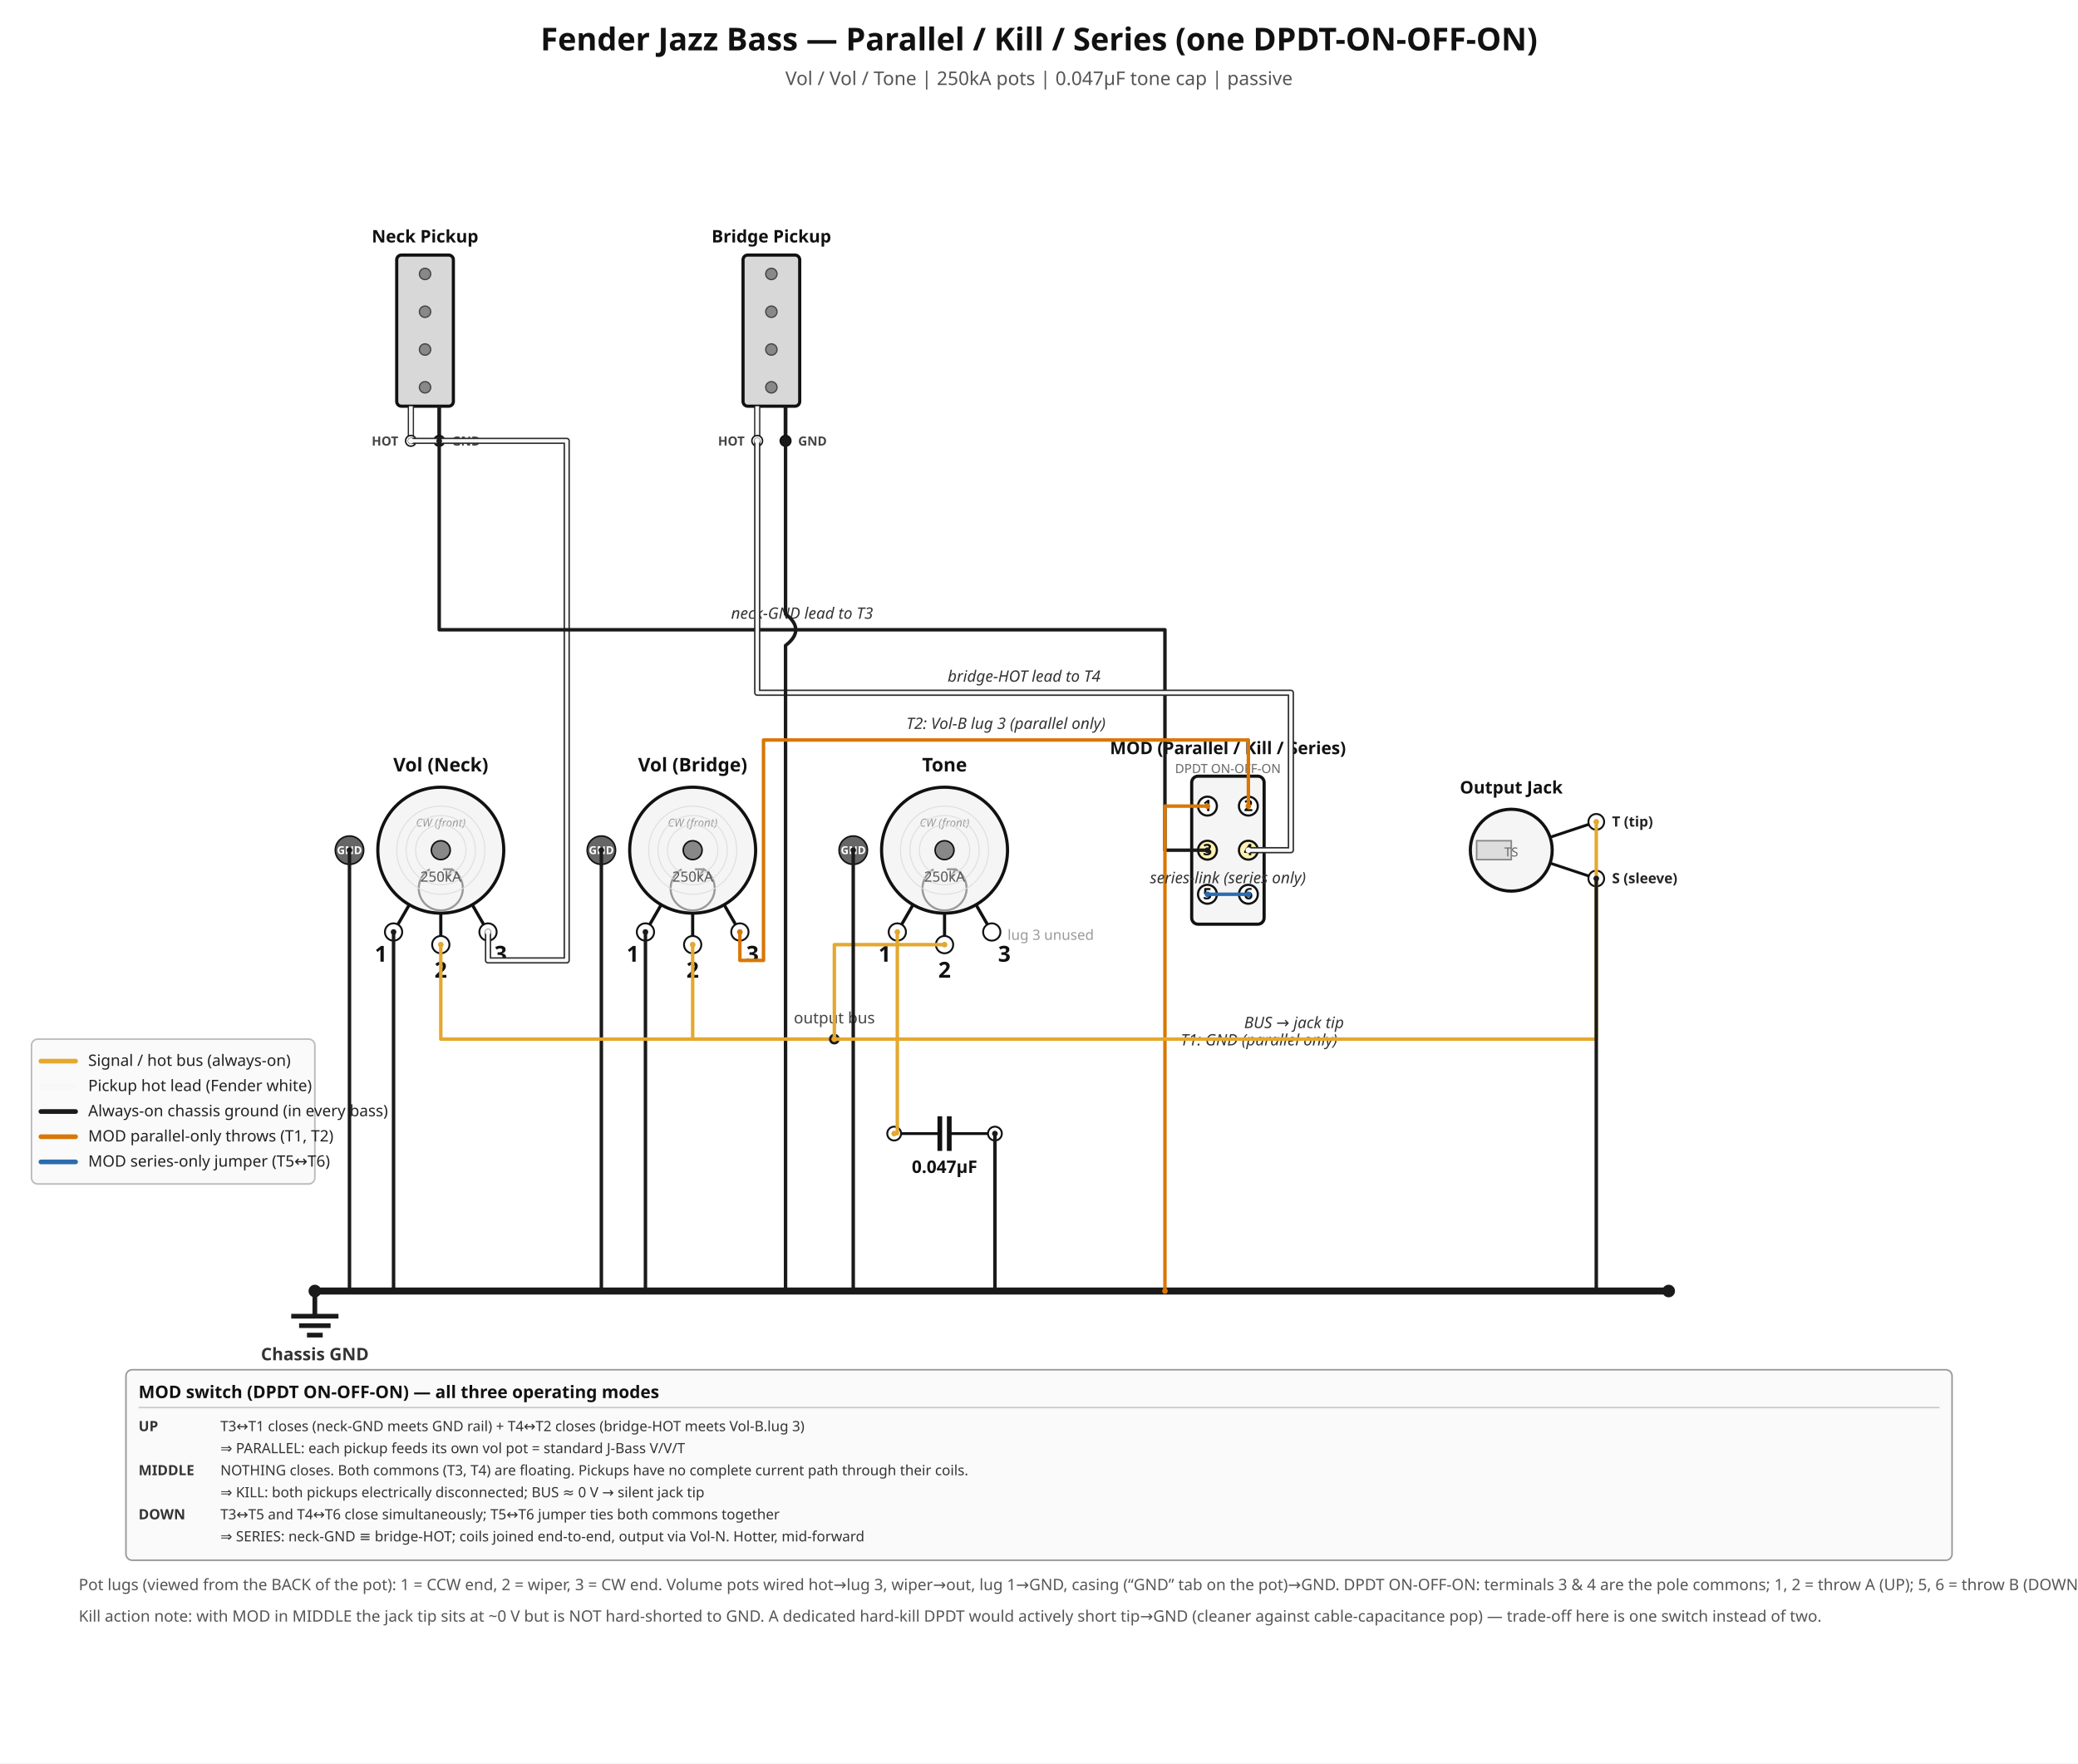
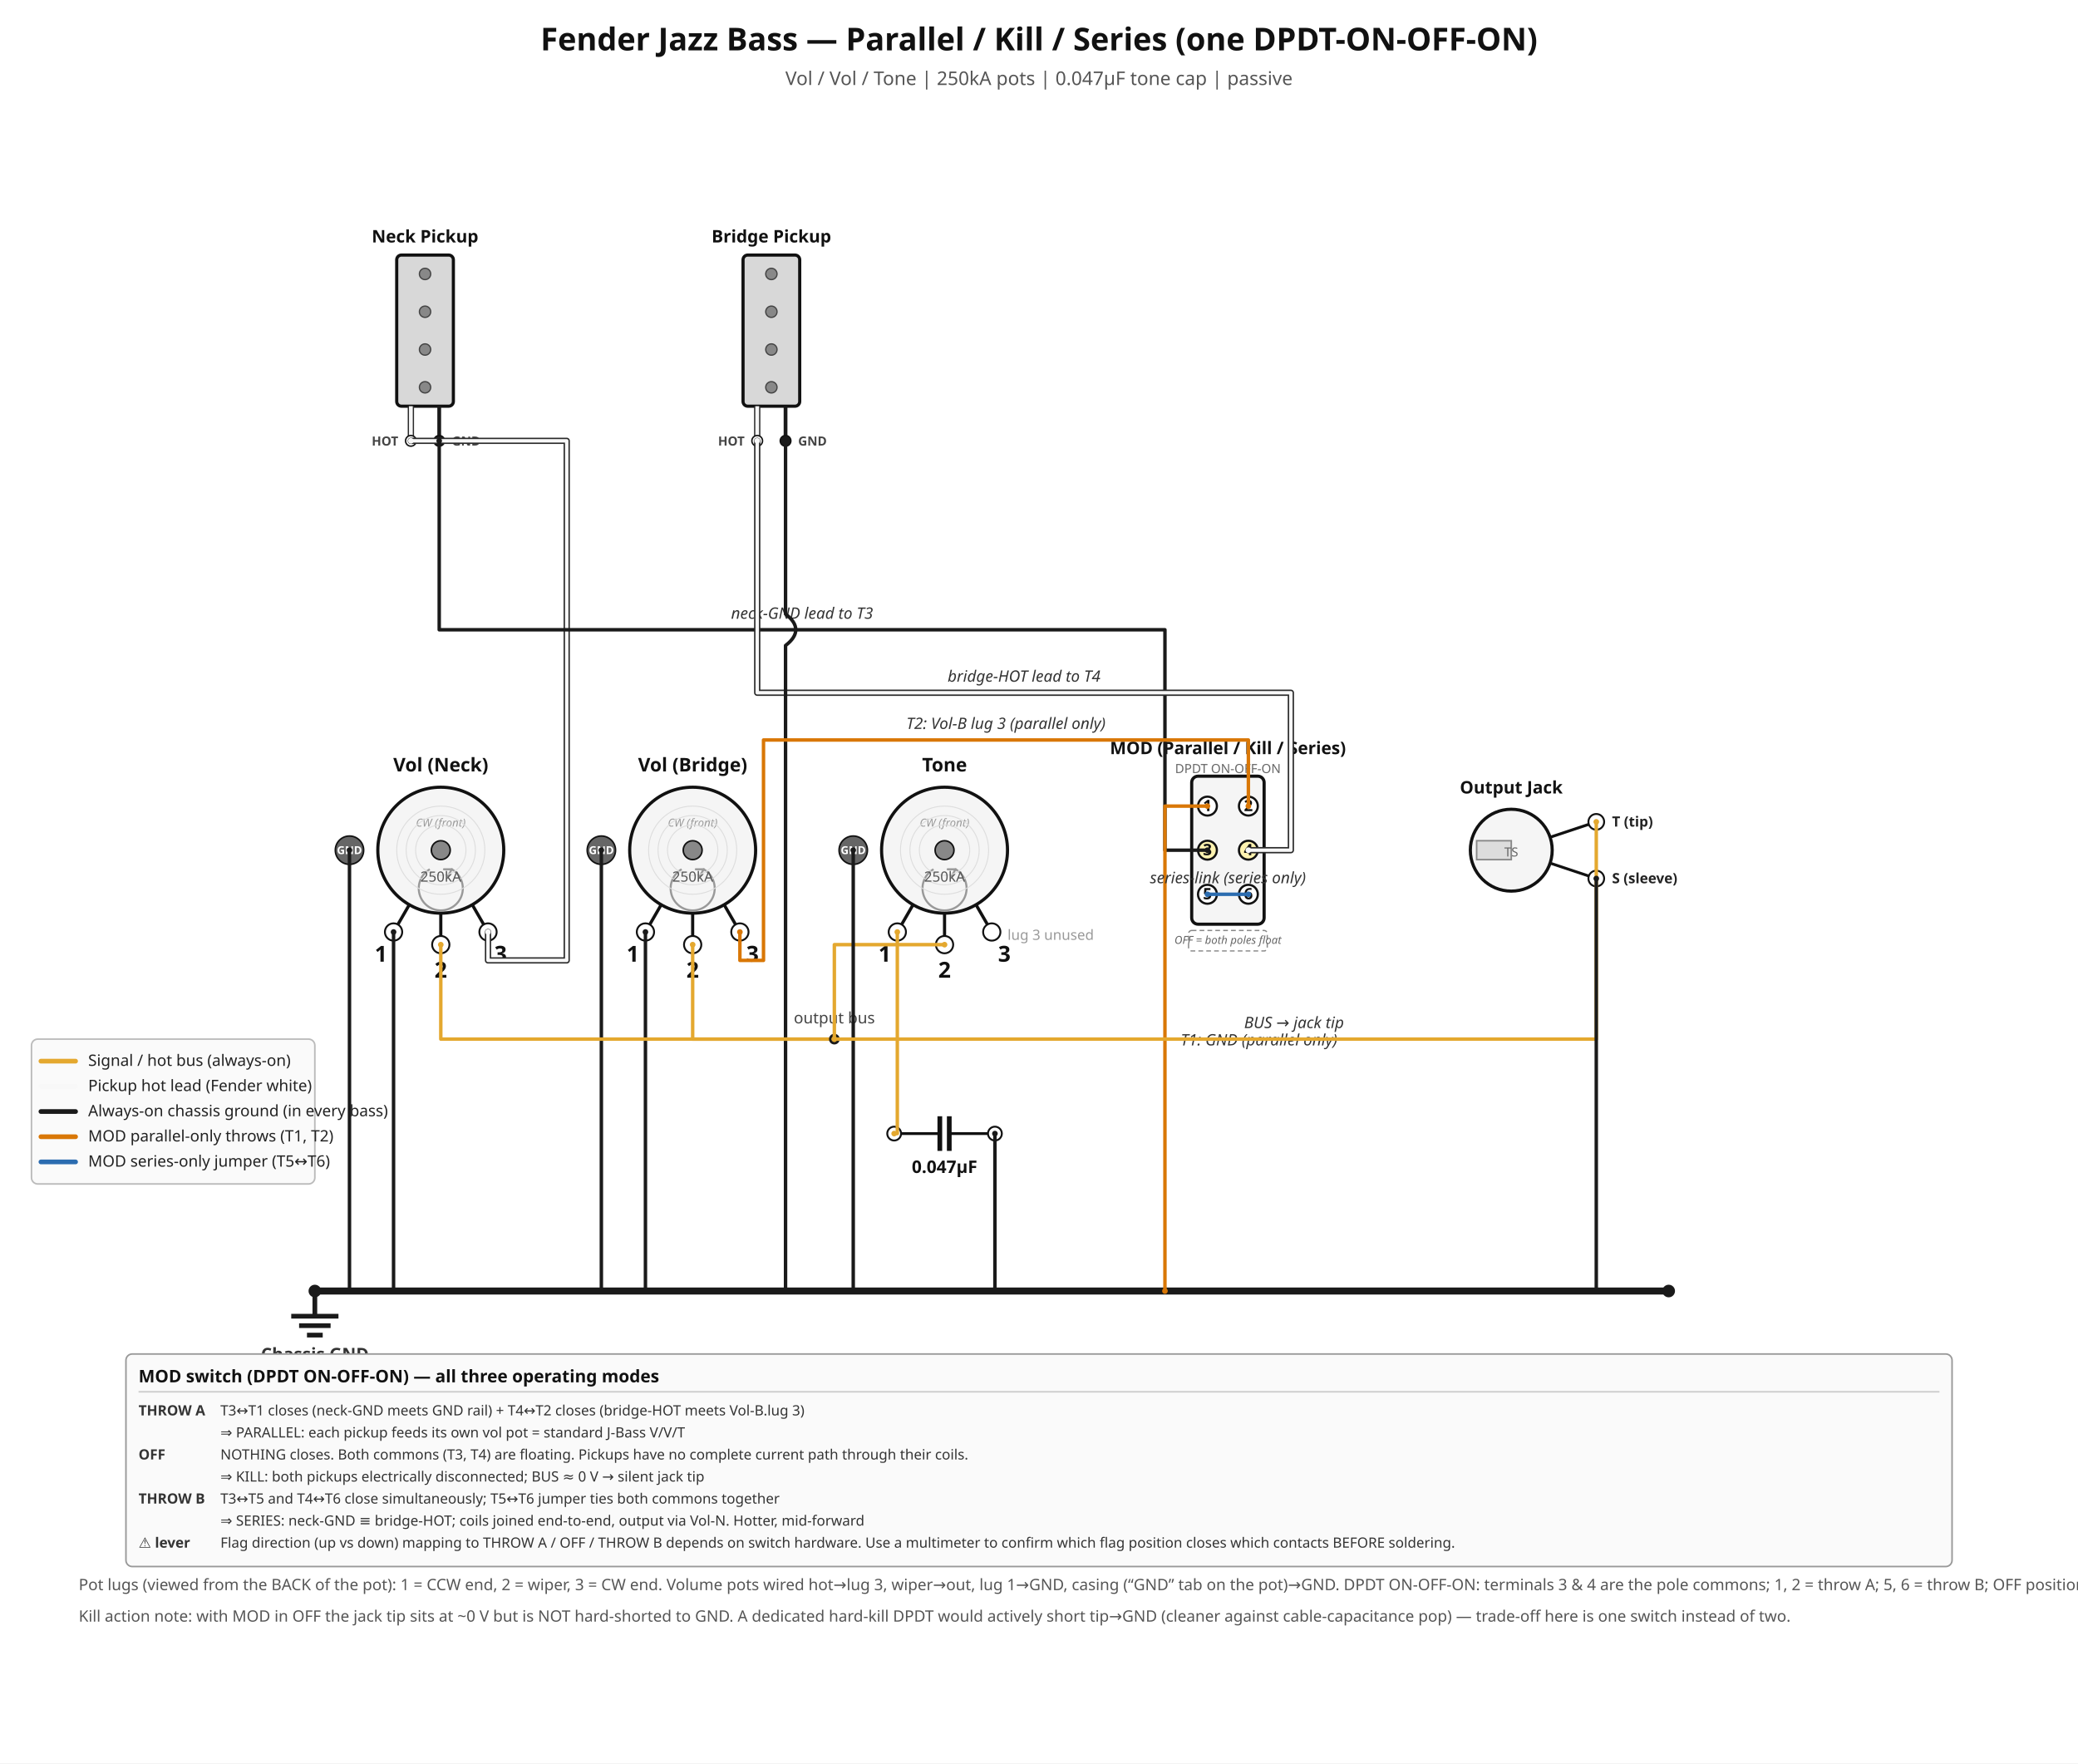
<svg xmlns="http://www.w3.org/2000/svg" width="1320" height="1120" viewBox="0 0 1320 1120">
  <defs>
</defs>
  <rect x="0" y="0" width="1320" height="1120" fill="#ffffff" />
  <text x="660.0" y="32" font-size="20" text-anchor="middle" font-family="sans-serif" font-weight="bold" fill="#111">Fender Jazz Bass — Parallel / Kill / Series  (one DPDT-ON-OFF-ON)</text>
  <text x="660.0" y="54" font-size="12" text-anchor="middle" font-family="sans-serif" fill="#555">Vol / Vol / Tone   |   250kA pots   |   0.047µF tone cap   |   passive</text>
  <rect x="252.0" y="162.0" width="36" height="96" fill="#d8d8d8" stroke="#111" stroke-width="2" rx="3" />
  <text x="270.0" y="154.0" font-size="11" text-anchor="middle" font-family="sans-serif" font-weight="bold" fill="#111">Neck Pickup</text>
  <circle cx="270.0" cy="174.0" r="3.6" fill="#888" stroke="#444" stroke-width="0.8" />
  <circle cx="270.0" cy="198.0" r="3.6" fill="#888" stroke="#444" stroke-width="0.8" />
  <circle cx="270.0" cy="222.0" r="3.6" fill="#888" stroke="#444" stroke-width="0.8" />
  <circle cx="270.0" cy="246.0" r="3.6" fill="#888" stroke="#444" stroke-width="0.8" />
  <path d="M261.0,258.0 L261,280.0" stroke="#2a2a2a" stroke-width="4.0" />
  <path d="M261.0,258.0 L261,280.0" stroke="#f8f8f8" stroke-width="2.4" />
  <circle cx="261" cy="280.0" r="3.4" fill="#f8f8f8" stroke="#111" stroke-width="0.9" />
  <text x="253" y="283.0" font-size="8" text-anchor="end" font-family="sans-serif" fill="#444" font-weight="bold">HOT</text>
  <path d="M279.0,258.0 L279,280.0" stroke="#1a1a1a" stroke-width="2.4" />
  <circle cx="279" cy="280.0" r="3.4" fill="#1a1a1a" stroke="#111" stroke-width="0.9" />
  <text x="287" y="283.0" font-size="8" text-anchor="start" font-family="sans-serif" fill="#444" font-weight="bold">GND</text>
  <rect x="472.0" y="162.0" width="36" height="96" fill="#d8d8d8" stroke="#111" stroke-width="2" rx="3" />
  <text x="490.0" y="154.0" font-size="11" text-anchor="middle" font-family="sans-serif" font-weight="bold" fill="#111">Bridge Pickup</text>
  <circle cx="490.0" cy="174.0" r="3.6" fill="#888" stroke="#444" stroke-width="0.8" />
  <circle cx="490.0" cy="198.0" r="3.6" fill="#888" stroke="#444" stroke-width="0.8" />
  <circle cx="490.0" cy="222.0" r="3.6" fill="#888" stroke="#444" stroke-width="0.8" />
  <circle cx="490.0" cy="246.0" r="3.6" fill="#888" stroke="#444" stroke-width="0.8" />
  <path d="M481.0,258.0 L481,280.0" stroke="#2a2a2a" stroke-width="4.0" />
  <path d="M481.0,258.0 L481,280.0" stroke="#f8f8f8" stroke-width="2.4" />
  <circle cx="481" cy="280.0" r="3.4" fill="#f8f8f8" stroke="#111" stroke-width="0.9" />
  <text x="473" y="283.0" font-size="8" text-anchor="end" font-family="sans-serif" fill="#444" font-weight="bold">HOT</text>
  <path d="M499.0,258.0 L499,280.0" stroke="#1a1a1a" stroke-width="2.4" />
  <circle cx="499" cy="280.0" r="3.4" fill="#1a1a1a" stroke="#111" stroke-width="0.9" />
  <text x="507" y="283.0" font-size="8" text-anchor="start" font-family="sans-serif" fill="#444" font-weight="bold">GND</text>
  <circle cx="280.0" cy="540.0" r="40" fill="#f5f5f5" stroke="#111" stroke-width="2" />
  <path d="M273.0,552.124 A14,14,0,1,0,287.0,552.124" stroke="#999" stroke-width="1.3" fill="none" />
  <path d="M287.0,552.124 L284.5,556.455" stroke="#999" stroke-width="1.3" stroke-linecap="round" />
  <path d="M287.0,552.124 L282,552.124" stroke="#999" stroke-width="1.3" stroke-linecap="round" />
  <text x="280.0" y="525.0" font-size="7" text-anchor="middle" font-family="sans-serif" fill="#999" font-style="italic">CW (front)</text>
  <circle cx="280.0" cy="540.0" r="6" fill="#888" stroke="#111" stroke-width="1" />
  <circle cx="280.0" cy="540.0" r="28" fill="none" stroke="#ddd" stroke-width="0.6" />
  <circle cx="280.0" cy="540.0" r="22" fill="none" stroke="#ddd" stroke-width="0.6" />
  <circle cx="280.0" cy="540.0" r="16" fill="none" stroke="#ddd" stroke-width="0.6" />
  <text x="280.0" y="490.0" font-size="12" text-anchor="middle" font-family="sans-serif" font-weight="bold" fill="#111">Vol (Neck)</text>
  <text x="280.0" y="560.0" font-size="9" text-anchor="middle" font-family="sans-serif" fill="#555">250kA</text>
  <circle cx="222.0" cy="540.0" r="9" fill="#666" stroke="#111" stroke-width="1" />
  <text x="222.0" y="542.5" font-size="7" text-anchor="middle" font-family="sans-serif" fill="#fff" font-weight="bold">GND</text>
  <path d="M260.0,574.641 L250.0,591.962" stroke="#111" stroke-width="2" />
  <circle cx="250.0" cy="591.962" r="5.5" fill="#fff" stroke="#111" stroke-width="1.2" />
  <text x="242.0" y="610.818" font-size="14" text-anchor="middle" font-family="sans-serif" font-weight="bold" fill="#fff" stroke="#fff" stroke-width="3.5">1</text>
  <text x="242.0" y="610.818" font-size="14" text-anchor="middle" font-family="sans-serif" font-weight="bold" fill="#111">1</text>
  <path d="M280.0,580.0 L280.0,600.0" stroke="#111" stroke-width="2" />
  <circle cx="280.0" cy="600.0" r="5.5" fill="#fff" stroke="#111" stroke-width="1.2" />
  <text x="280.0" y="621.0" font-size="14" text-anchor="middle" font-family="sans-serif" font-weight="bold" fill="#fff" stroke="#fff" stroke-width="3.5">2</text>
  <text x="280.0" y="621.0" font-size="14" text-anchor="middle" font-family="sans-serif" font-weight="bold" fill="#111">2</text>
  <path d="M300.0,574.641 L310.0,591.962" stroke="#111" stroke-width="2" />
  <circle cx="310.0" cy="591.962" r="5.5" fill="#fff" stroke="#111" stroke-width="1.2" />
  <text x="318.0" y="610.818" font-size="14" text-anchor="middle" font-family="sans-serif" font-weight="bold" fill="#fff" stroke="#fff" stroke-width="3.5">3</text>
  <text x="318.0" y="610.818" font-size="14" text-anchor="middle" font-family="sans-serif" font-weight="bold" fill="#111">3</text>
  <circle cx="440.0" cy="540.0" r="40" fill="#f5f5f5" stroke="#111" stroke-width="2" />
  <path d="M433.0,552.124 A14,14,0,1,0,447.0,552.124" stroke="#999" stroke-width="1.3" fill="none" />
  <path d="M447.0,552.124 L444.5,556.455" stroke="#999" stroke-width="1.3" stroke-linecap="round" />
  <path d="M447.0,552.124 L442,552.124" stroke="#999" stroke-width="1.3" stroke-linecap="round" />
  <text x="440.0" y="525.0" font-size="7" text-anchor="middle" font-family="sans-serif" fill="#999" font-style="italic">CW (front)</text>
  <circle cx="440.0" cy="540.0" r="6" fill="#888" stroke="#111" stroke-width="1" />
  <circle cx="440.0" cy="540.0" r="28" fill="none" stroke="#ddd" stroke-width="0.6" />
  <circle cx="440.0" cy="540.0" r="22" fill="none" stroke="#ddd" stroke-width="0.6" />
  <circle cx="440.0" cy="540.0" r="16" fill="none" stroke="#ddd" stroke-width="0.6" />
  <text x="440.0" y="490.0" font-size="12" text-anchor="middle" font-family="sans-serif" font-weight="bold" fill="#111">Vol (Bridge)</text>
  <text x="440.0" y="560.0" font-size="9" text-anchor="middle" font-family="sans-serif" fill="#555">250kA</text>
  <circle cx="382.0" cy="540.0" r="9" fill="#666" stroke="#111" stroke-width="1" />
  <text x="382.0" y="542.5" font-size="7" text-anchor="middle" font-family="sans-serif" fill="#fff" font-weight="bold">GND</text>
  <path d="M420.0,574.641 L410.0,591.962" stroke="#111" stroke-width="2" />
  <circle cx="410.0" cy="591.962" r="5.5" fill="#fff" stroke="#111" stroke-width="1.2" />
  <text x="402.0" y="610.818" font-size="14" text-anchor="middle" font-family="sans-serif" font-weight="bold" fill="#fff" stroke="#fff" stroke-width="3.5">1</text>
  <text x="402.0" y="610.818" font-size="14" text-anchor="middle" font-family="sans-serif" font-weight="bold" fill="#111">1</text>
  <path d="M440.0,580.0 L440.0,600.0" stroke="#111" stroke-width="2" />
  <circle cx="440.0" cy="600.0" r="5.5" fill="#fff" stroke="#111" stroke-width="1.2" />
  <text x="440.0" y="621.0" font-size="14" text-anchor="middle" font-family="sans-serif" font-weight="bold" fill="#fff" stroke="#fff" stroke-width="3.5">2</text>
  <text x="440.0" y="621.0" font-size="14" text-anchor="middle" font-family="sans-serif" font-weight="bold" fill="#111">2</text>
  <path d="M460.0,574.641 L470.0,591.962" stroke="#111" stroke-width="2" />
  <circle cx="470.0" cy="591.962" r="5.5" fill="#fff" stroke="#111" stroke-width="1.2" />
  <text x="478.0" y="610.818" font-size="14" text-anchor="middle" font-family="sans-serif" font-weight="bold" fill="#fff" stroke="#fff" stroke-width="3.5">3</text>
  <text x="478.0" y="610.818" font-size="14" text-anchor="middle" font-family="sans-serif" font-weight="bold" fill="#111">3</text>
  <circle cx="600.0" cy="540.0" r="40" fill="#f5f5f5" stroke="#111" stroke-width="2" />
  <path d="M593.0,552.124 A14,14,0,1,0,607.0,552.124" stroke="#999" stroke-width="1.3" fill="none" />
  <path d="M607.0,552.124 L604.5,556.455" stroke="#999" stroke-width="1.3" stroke-linecap="round" />
  <path d="M607.0,552.124 L602,552.124" stroke="#999" stroke-width="1.3" stroke-linecap="round" />
  <text x="600.0" y="525.0" font-size="7" text-anchor="middle" font-family="sans-serif" fill="#999" font-style="italic">CW (front)</text>
  <circle cx="600.0" cy="540.0" r="6" fill="#888" stroke="#111" stroke-width="1" />
  <circle cx="600.0" cy="540.0" r="28" fill="none" stroke="#ddd" stroke-width="0.6" />
  <circle cx="600.0" cy="540.0" r="22" fill="none" stroke="#ddd" stroke-width="0.6" />
  <circle cx="600.0" cy="540.0" r="16" fill="none" stroke="#ddd" stroke-width="0.6" />
  <text x="600.0" y="490.0" font-size="12" text-anchor="middle" font-family="sans-serif" font-weight="bold" fill="#111">Tone</text>
  <text x="600.0" y="560.0" font-size="9" text-anchor="middle" font-family="sans-serif" fill="#555">250kA</text>
  <circle cx="542.0" cy="540.0" r="9" fill="#666" stroke="#111" stroke-width="1" />
  <text x="542.0" y="542.5" font-size="7" text-anchor="middle" font-family="sans-serif" fill="#fff" font-weight="bold">GND</text>
  <path d="M580.0,574.641 L570.0,591.962" stroke="#111" stroke-width="2" />
  <circle cx="570.0" cy="591.962" r="5.5" fill="#fff" stroke="#111" stroke-width="1.2" />
  <text x="562.0" y="610.818" font-size="14" text-anchor="middle" font-family="sans-serif" font-weight="bold" fill="#fff" stroke="#fff" stroke-width="3.5">1</text>
  <text x="562.0" y="610.818" font-size="14" text-anchor="middle" font-family="sans-serif" font-weight="bold" fill="#111">1</text>
  <path d="M600.0,580.0 L600.0,600.0" stroke="#111" stroke-width="2" />
  <circle cx="600.0" cy="600.0" r="5.5" fill="#fff" stroke="#111" stroke-width="1.2" />
  <text x="600.0" y="621.0" font-size="14" text-anchor="middle" font-family="sans-serif" font-weight="bold" fill="#fff" stroke="#fff" stroke-width="3.5">2</text>
  <text x="600.0" y="621.0" font-size="14" text-anchor="middle" font-family="sans-serif" font-weight="bold" fill="#111">2</text>
  <path d="M620.0,574.641 L630.0,591.962" stroke="#111" stroke-width="2" />
  <circle cx="630.0" cy="591.962" r="5.5" fill="#fff" stroke="#111" stroke-width="1.2" />
  <text x="638.0" y="610.818" font-size="14" text-anchor="middle" font-family="sans-serif" font-weight="bold" fill="#fff" stroke="#fff" stroke-width="3.5">3</text>
  <text x="638.0" y="610.818" font-size="14" text-anchor="middle" font-family="sans-serif" font-weight="bold" fill="#111">3</text>
  <rect x="757.0" y="493.0" width="46" height="94" fill="#f5f5f5" stroke="#111" stroke-width="2" rx="4" />
  <text x="780.0" y="479.0" font-size="11" text-anchor="middle" font-family="sans-serif" font-weight="bold" fill="#111">MOD  (Parallel / Kill / Series)</text>
  <text x="780.0" y="491.0" font-size="8" text-anchor="middle" font-family="sans-serif" fill="#666">DPDT ON-OFF-ON</text>
  <circle cx="767" cy="512" r="6" fill="#ffffff" stroke="#111" stroke-width="1.4" />
  <text x="767" y="515.2" font-size="10" text-anchor="middle" font-family="sans-serif" font-weight="bold" fill="#111">1</text>
  <circle cx="793" cy="512" r="6" fill="#ffffff" stroke="#111" stroke-width="1.4" />
  <text x="793" y="515.2" font-size="10" text-anchor="middle" font-family="sans-serif" font-weight="bold" fill="#111">2</text>
  <circle cx="767" cy="540" r="6" fill="#fff3b0" stroke="#111" stroke-width="1.4" />
  <text x="767" y="543.2" font-size="10" text-anchor="middle" font-family="sans-serif" font-weight="bold" fill="#111">3</text>
  <circle cx="793" cy="540" r="6" fill="#fff3b0" stroke="#111" stroke-width="1.4" />
  <text x="793" y="543.2" font-size="10" text-anchor="middle" font-family="sans-serif" font-weight="bold" fill="#111">4</text>
  <circle cx="767" cy="568" r="6" fill="#ffffff" stroke="#111" stroke-width="1.4" />
  <text x="767" y="571.2" font-size="10" text-anchor="middle" font-family="sans-serif" font-weight="bold" fill="#111">5</text>
  <circle cx="793" cy="568" r="6" fill="#ffffff" stroke="#111" stroke-width="1.4" />
  <text x="793" y="571.2" font-size="10" text-anchor="middle" font-family="sans-serif" font-weight="bold" fill="#111">6</text>
+   <rect x="755.0" y="591.0" width="50" height="13" fill="none" stroke="#888" stroke-width="0.8" stroke-dasharray="3,2" rx="2" />
+   <text x="780.0" y="599.5" font-size="7" text-anchor="middle" font-family="sans-serif" fill="#666" font-style="italic">OFF = both poles float</text>
  <circle cx="960.0" cy="540.0" r="26" fill="#f5f5f5" stroke="#111" stroke-width="2" />
  <rect x="938.0" y="534.0" width="22" height="12" fill="#ddd" stroke="#888" stroke-width="1" />
  <text x="960.0" y="504.0" font-size="11" text-anchor="middle" font-family="sans-serif" font-weight="bold" fill="#111">Output Jack</text>
  <text x="960.0" y="544.0" font-size="8" text-anchor="middle" font-family="sans-serif" fill="#666">TS</text>
  <path d="M984.666,531.778 L1014,522" stroke="#111" stroke-width="1.8" />
  <circle cx="1014" cy="522" r="5" fill="#fff" stroke="#111" stroke-width="1.2" />
  <text x="1024" y="525" font-size="9" text-anchor="start" font-family="sans-serif" fill="#222" font-weight="bold">T  (tip)</text>
  <path d="M984.666,548.222 L1014,558" stroke="#111" stroke-width="1.8" />
  <circle cx="1014" cy="558" r="5" fill="#fff" stroke="#111" stroke-width="1.2" />
  <text x="1024" y="561" font-size="9" text-anchor="start" font-family="sans-serif" fill="#222" font-weight="bold">S  (sleeve)</text>
  <path d="M597.0,709.0 L597.0,731.0" stroke="#111" stroke-width="3" />
  <path d="M603.0,709.0 L603.0,731.0" stroke="#111" stroke-width="3" />
  <path d="M568.0,720 L597.0,720.0" stroke="#111" stroke-width="1.8" />
  <path d="M603.0,720.0 L632.0,720" stroke="#111" stroke-width="1.8" />
  <circle cx="568.0" cy="720" r="4.4" fill="#fff" stroke="#111" stroke-width="1.2" />
  <circle cx="632.0" cy="720" r="4.4" fill="#fff" stroke="#111" stroke-width="1.2" />
  <text x="600.0" y="745.0" font-size="11" text-anchor="middle" font-family="sans-serif" font-weight="bold" fill="#111">0.047µF</text>
  <path d="M200,820 L1060,820" stroke="#1a1a1a" stroke-width="4.5" stroke-linecap="round" />
  <circle cx="200" cy="820" r="4" fill="#1a1a1a" />
  <circle cx="1060" cy="820" r="4" fill="#1a1a1a" />
  <path d="M200.0,820 L200.0,836" stroke="#1a1a1a" stroke-width="3" />
  <path d="M185.0,836 L215.0,836" stroke="#1a1a1a" stroke-width="3" />
  <path d="M190.0,842 L210.0,842" stroke="#1a1a1a" stroke-width="3" />
  <path d="M195.0,848 L205.0,848" stroke="#1a1a1a" stroke-width="3" />
  <text x="200.0" y="864" font-size="11" text-anchor="middle" font-family="sans-serif" fill="#333" font-weight="bold">Chassis GND</text>
  <path d="M261,280.0 L360,280.0 L360,610 L310,610 L310.0,591.962" stroke="#2a2a2a" stroke-width="4.0" fill="none" stroke-linecap="round" stroke-linejoin="round" />
  <path d="M261,280.0 L360,280.0 L360,610 L310,610 L310.0,591.962" stroke="#f8f8f8" stroke-width="2.2" fill="none" stroke-linecap="round" stroke-linejoin="round" />
  <circle cx="261" cy="280.0" r="1.8" fill="#f8f8f8" />
  <circle cx="310.0" cy="591.962" r="1.8" fill="#f8f8f8" />
  <path d="M279,280.0 L279,400 L740,400 L740,540 L767,540" stroke="#1a1a1a" stroke-width="2.2" fill="none" stroke-linecap="round" stroke-linejoin="round" />
  <circle cx="279" cy="280.0" r="1.8" fill="#1a1a1a" />
  <circle cx="767" cy="540" r="1.8" fill="#1a1a1a" />
  <text x="509.5" y="393.0" font-size="10" text-anchor="middle" font-family="sans-serif" fill="#333" font-style="italic">neck-GND lead to T3</text>
  <path d="M481,280.0 L481,440 L820,440 L820,540 L793,540" stroke="#2a2a2a" stroke-width="4.0" fill="none" stroke-linecap="round" stroke-linejoin="round" />
  <path d="M481,280.0 L481,440 L820,440 L820,540 L793,540" stroke="#f8f8f8" stroke-width="2.2" fill="none" stroke-linecap="round" stroke-linejoin="round" />
  <circle cx="481" cy="280.0" r="1.8" fill="#f8f8f8" />
  <circle cx="793" cy="540" r="1.8" fill="#f8f8f8" />
  <text x="650.5" y="433.0" font-size="10" text-anchor="middle" font-family="sans-serif" fill="#333" font-style="italic">bridge-HOT lead to T4</text>
  <path d="M499,280.0 L499,390 Q512.0,400,499,410 L499,820" stroke="#1a1a1a" stroke-width="2.2" fill="none" stroke-linecap="round" stroke-linejoin="round" />
  <circle cx="499" cy="280.0" r="1.8" fill="#1a1a1a" />
  <circle cx="499" cy="820" r="1.8" fill="#1a1a1a" />
  <path d="M767,512 L740,512 L740,810 L740,820" stroke="#d97706" stroke-width="2.2" fill="none" stroke-linecap="round" stroke-linejoin="round" />
  <circle cx="767" cy="512" r="1.8" fill="#d97706" />
  <circle cx="740" cy="820" r="1.8" fill="#d97706" />
  <text x="750.0" y="664.0" font-size="10" text-anchor="start" font-family="sans-serif" fill="#333" font-style="italic">T1: GND  (parallel only)</text>
  <path d="M793,512 L793,470 L485,470 L485,610 L470.0,610 L470.0,591.962" stroke="#d97706" stroke-width="2.2" fill="none" stroke-linecap="round" stroke-linejoin="round" />
  <circle cx="793" cy="512" r="1.8" fill="#d97706" />
  <circle cx="470.0" cy="591.962" r="1.8" fill="#d97706" />
  <text x="639.0" y="463.0" font-size="10" text-anchor="middle" font-family="sans-serif" fill="#333" font-style="italic">T2: Vol-B lug 3  (parallel only)</text>
  <path d="M767,568 L793,568" stroke="#2b6cb0" stroke-width="2.2" fill="none" stroke-linecap="round" stroke-linejoin="round" />
  <circle cx="767" cy="568" r="1.8" fill="#2b6cb0" />
  <circle cx="793" cy="568" r="1.8" fill="#2b6cb0" />
  <text x="780.0" y="561.0" font-size="10" text-anchor="middle" font-family="sans-serif" fill="#333" font-style="italic">series-link  (series only)</text>
  <path d="M250.0,591.962 L250.0,820 L250.0,820" stroke="#1a1a1a" stroke-width="2.2" fill="none" stroke-linecap="round" stroke-linejoin="round" />
  <circle cx="250.0" cy="591.962" r="1.8" fill="#1a1a1a" />
  <circle cx="250.0" cy="820" r="1.8" fill="#1a1a1a" />
  <path d="M222.0,540.0 L222.0,820 L222.0,820" stroke="#1a1a1a" stroke-width="2.2" fill="none" stroke-linecap="round" stroke-linejoin="round" />
  <circle cx="222.0" cy="540.0" r="1.8" fill="#1a1a1a" />
  <circle cx="222.0" cy="820" r="1.8" fill="#1a1a1a" />
  <path d="M410.0,591.962 L410.0,820 L410.0,820" stroke="#1a1a1a" stroke-width="2.2" fill="none" stroke-linecap="round" stroke-linejoin="round" />
  <circle cx="410.0" cy="591.962" r="1.8" fill="#1a1a1a" />
  <circle cx="410.0" cy="820" r="1.8" fill="#1a1a1a" />
  <path d="M382.0,540.0 L382.0,820 L382.0,820" stroke="#1a1a1a" stroke-width="2.2" fill="none" stroke-linecap="round" stroke-linejoin="round" />
  <circle cx="382.0" cy="540.0" r="1.8" fill="#1a1a1a" />
  <circle cx="382.0" cy="820" r="1.8" fill="#1a1a1a" />
  <path d="M280.0,600.0 L280.0,660 L530,660" stroke="#e4a82f" stroke-width="2.2" fill="none" stroke-linecap="round" stroke-linejoin="round" />
  <circle cx="280.0" cy="600.0" r="1.8" fill="#e4a82f" />
  <circle cx="530" cy="660" r="1.8" fill="#e4a82f" />
  <path d="M440.0,600.0 L440.0,660 L530,660" stroke="#e4a82f" stroke-width="2.2" fill="none" stroke-linecap="round" stroke-linejoin="round" />
  <circle cx="440.0" cy="600.0" r="1.8" fill="#e4a82f" />
  <circle cx="530" cy="660" r="1.8" fill="#e4a82f" />
  <circle cx="530" cy="660" r="3.4" fill="#1a1a1a" />
  <text x="530" y="650" font-size="10" text-anchor="middle" font-family="sans-serif" fill="#444">output bus</text>
  <path d="M530,660 L530,600.0 L600.0,600.0" stroke="#e4a82f" stroke-width="2.2" fill="none" stroke-linecap="round" stroke-linejoin="round" />
  <circle cx="530" cy="660" r="1.8" fill="#e4a82f" />
  <circle cx="600.0" cy="600.0" r="1.8" fill="#e4a82f" />
  <path d="M570.0,591.962 L570.0,720 L568.0,720" stroke="#e4a82f" stroke-width="2.2" fill="none" stroke-linecap="round" stroke-linejoin="round" />
  <circle cx="570.0" cy="591.962" r="1.8" fill="#e4a82f" />
  <circle cx="568.0" cy="720" r="1.8" fill="#e4a82f" />
  <path d="M632.0,720 L632.0,820 L632.0,820" stroke="#1a1a1a" stroke-width="2.2" fill="none" stroke-linecap="round" stroke-linejoin="round" />
  <circle cx="632.0" cy="720" r="1.8" fill="#1a1a1a" />
  <circle cx="632.0" cy="820" r="1.8" fill="#1a1a1a" />
  <path d="M542.0,540.0 L542.0,820 L542.0,820" stroke="#1a1a1a" stroke-width="2.2" fill="none" stroke-linecap="round" stroke-linejoin="round" />
  <circle cx="542.0" cy="540.0" r="1.8" fill="#1a1a1a" />
  <circle cx="542.0" cy="820" r="1.8" fill="#1a1a1a" />
  <text x="640.0" y="596.962" font-size="9" text-anchor="start" font-family="sans-serif" fill="#999">lug 3 unused</text>
  <path d="M530,660 L630,660 L1014,660 L1014,522" stroke="#e4a82f" stroke-width="2.2" fill="none" stroke-linecap="round" stroke-linejoin="round" />
  <circle cx="530" cy="660" r="1.8" fill="#e4a82f" />
  <circle cx="1014" cy="522" r="1.8" fill="#e4a82f" />
  <text x="822.0" y="653.0" font-size="10" text-anchor="middle" font-family="sans-serif" fill="#333" font-style="italic">BUS → jack tip</text>
  <path d="M1014,558 L1014,820 L1014,820" stroke="#1a1a1a" stroke-width="2.2" fill="none" stroke-linecap="round" stroke-linejoin="round" />
  <circle cx="1014" cy="558" r="1.8" fill="#1a1a1a" />
  <circle cx="1014" cy="820" r="1.8" fill="#1a1a1a" />
  <rect x="20" y="660" width="180" height="92" fill="#fafafa" stroke="#bbb" stroke-width="1" rx="4" />
  <path d="M26,674.0 L48,674.0" stroke="#e4a82f" stroke-width="3" stroke-linecap="round" />
  <text x="56" y="677.0" font-size="10" font-family="sans-serif" fill="#222">Signal / hot bus  (always-on)</text>
  <path d="M26,690.0 L48,690.0" stroke="#f8f8f8" stroke-width="3" stroke-linecap="round" />
  <text x="56" y="693.0" font-size="10" font-family="sans-serif" fill="#222">Pickup hot lead  (Fender white)</text>
  <path d="M26,706.0 L48,706.0" stroke="#1a1a1a" stroke-width="3" stroke-linecap="round" />
  <text x="56" y="709.0" font-size="10" font-family="sans-serif" fill="#222">Always-on chassis ground  (in every bass)</text>
  <path d="M26,722.0 L48,722.0" stroke="#d97706" stroke-width="3" stroke-linecap="round" />
  <text x="56" y="725.0" font-size="10" font-family="sans-serif" fill="#222">MOD parallel-only throws  (T1, T2)</text>
  <path d="M26,738.0 L48,738.0" stroke="#2b6cb0" stroke-width="3" stroke-linecap="round" />
  <text x="56" y="741.0" font-size="10" font-family="sans-serif" fill="#222">MOD series-only jumper  (T5↔T6)</text>
-   <rect x="80" y="870" width="1160" height="121" fill="#fafafa" stroke="#999" stroke-width="1" rx="4" />
-   <text x="88" y="888" font-size="11" font-family="sans-serif" font-weight="bold" fill="#111">MOD switch (DPDT ON-OFF-ON)  —  all three operating modes</text>
-   <path d="M88,894 L1232,894" stroke="#ccc" stroke-width="1" />
-   <text x="88" y="909" font-size="9" font-family="sans-serif" font-weight="bold" fill="#333">UP</text>
-   <text x="140" y="909" font-size="9" font-family="sans-serif" fill="#333">T3↔T1 closes (neck-GND meets GND rail)  +  T4↔T2 closes (bridge-HOT meets Vol-B.lug 3)</text>
-   <text x="140" y="923" font-size="9" font-family="sans-serif" fill="#333">⇒  PARALLEL: each pickup feeds its own vol pot  =  standard J-Bass V/V/T</text>
-   <text x="88" y="937" font-size="9" font-family="sans-serif" font-weight="bold" fill="#333">MIDDLE</text>
-   <text x="140" y="937" font-size="9" font-family="sans-serif" fill="#333">NOTHING closes.  Both commons (T3, T4) are floating.  Pickups have no complete current path through their coils.</text>
-   <text x="140" y="951" font-size="9" font-family="sans-serif" fill="#333">⇒  KILL: both pickups electrically disconnected; BUS ≈ 0 V  →  silent jack tip</text>
-   <text x="88" y="965" font-size="9" font-family="sans-serif" font-weight="bold" fill="#333">DOWN</text>
-   <text x="140" y="965" font-size="9" font-family="sans-serif" fill="#333">T3↔T5 and T4↔T6 close simultaneously; T5↔T6 jumper ties both commons together</text>
-   <text x="140" y="979" font-size="9" font-family="sans-serif" fill="#333">⇒  SERIES: neck-GND ≡ bridge-HOT; coils joined end-to-end, output via Vol-N.  Hotter, mid-forward</text>
-   <text x="50" y="1010" font-size="10" text-anchor="start" font-family="sans-serif" fill="#555">Pot lugs (viewed from the BACK of the pot): 1 = CCW end, 2 = wiper, 3 = CW end.  Volume pots wired hot→lug 3, wiper→out, lug 1→GND, casing (“GND” tab on the pot)→GND.  DPDT ON-OFF-ON: terminals 3 &amp; 4 are the pole commons; 1, 2 = throw A (UP); 5, 6 = throw B (DOWN); MIDDLE = both poles open.</text>
-   <text x="50" y="1030" font-size="10" text-anchor="start" font-family="sans-serif" fill="#555">Kill action note: with MOD in MIDDLE the jack tip sits at ~0 V but is NOT hard-shorted to GND.  A dedicated hard-kill DPDT would actively short tip→GND (cleaner against cable-capacitance pop) — trade-off here is one switch instead of two.</text>
+   <rect x="80" y="860" width="1160" height="135" fill="#fafafa" stroke="#999" stroke-width="1" rx="4" />
+   <text x="88" y="878" font-size="11" font-family="sans-serif" font-weight="bold" fill="#111">MOD switch (DPDT ON-OFF-ON)  —  all three operating modes</text>
+   <path d="M88,884 L1232,884" stroke="#ccc" stroke-width="1" />
+   <text x="88" y="899" font-size="9" font-family="sans-serif" font-weight="bold" fill="#333">THROW A</text>
+   <text x="140" y="899" font-size="9" font-family="sans-serif" fill="#333">T3↔T1 closes (neck-GND meets GND rail)  +  T4↔T2 closes (bridge-HOT meets Vol-B.lug 3)</text>
+   <text x="140" y="913" font-size="9" font-family="sans-serif" fill="#333">⇒  PARALLEL: each pickup feeds its own vol pot  =  standard J-Bass V/V/T</text>
+   <text x="88" y="927" font-size="9" font-family="sans-serif" font-weight="bold" fill="#333">OFF</text>
+   <text x="140" y="927" font-size="9" font-family="sans-serif" fill="#333">NOTHING closes.  Both commons (T3, T4) are floating.  Pickups have no complete current path through their coils.</text>
+   <text x="140" y="941" font-size="9" font-family="sans-serif" fill="#333">⇒  KILL: both pickups electrically disconnected; BUS ≈ 0 V  →  silent jack tip</text>
+   <text x="88" y="955" font-size="9" font-family="sans-serif" font-weight="bold" fill="#333">THROW B</text>
+   <text x="140" y="955" font-size="9" font-family="sans-serif" fill="#333">T3↔T5 and T4↔T6 close simultaneously; T5↔T6 jumper ties both commons together</text>
+   <text x="140" y="969" font-size="9" font-family="sans-serif" fill="#333">⇒  SERIES: neck-GND ≡ bridge-HOT; coils joined end-to-end, output via Vol-N.  Hotter, mid-forward</text>
+   <text x="88" y="983" font-size="9" font-family="sans-serif" font-weight="bold" fill="#333">⚠  lever</text>
+   <text x="140" y="983" font-size="9" font-family="sans-serif" fill="#333">Flag direction (up vs down) mapping to THROW A / OFF / THROW B depends on switch hardware. Use a multimeter to confirm which flag position closes which contacts BEFORE soldering.</text>
+   <text x="50" y="1010" font-size="10" text-anchor="start" font-family="sans-serif" fill="#555">Pot lugs (viewed from the BACK of the pot): 1 = CCW end, 2 = wiper, 3 = CW end.  Volume pots wired hot→lug 3, wiper→out, lug 1→GND, casing (“GND” tab on the pot)→GND.  DPDT ON-OFF-ON: terminals 3 &amp; 4 are the pole commons; 1, 2 = throw A; 5, 6 = throw B; OFF position leaves BOTH poles open.</text>
+   <text x="50" y="1030" font-size="10" text-anchor="start" font-family="sans-serif" fill="#555">Kill action note: with MOD in OFF the jack tip sits at ~0 V but is NOT hard-shorted to GND.  A dedicated hard-kill DPDT would actively short tip→GND (cleaner against cable-capacitance pop) — trade-off here is one switch instead of two.</text>
</svg>
